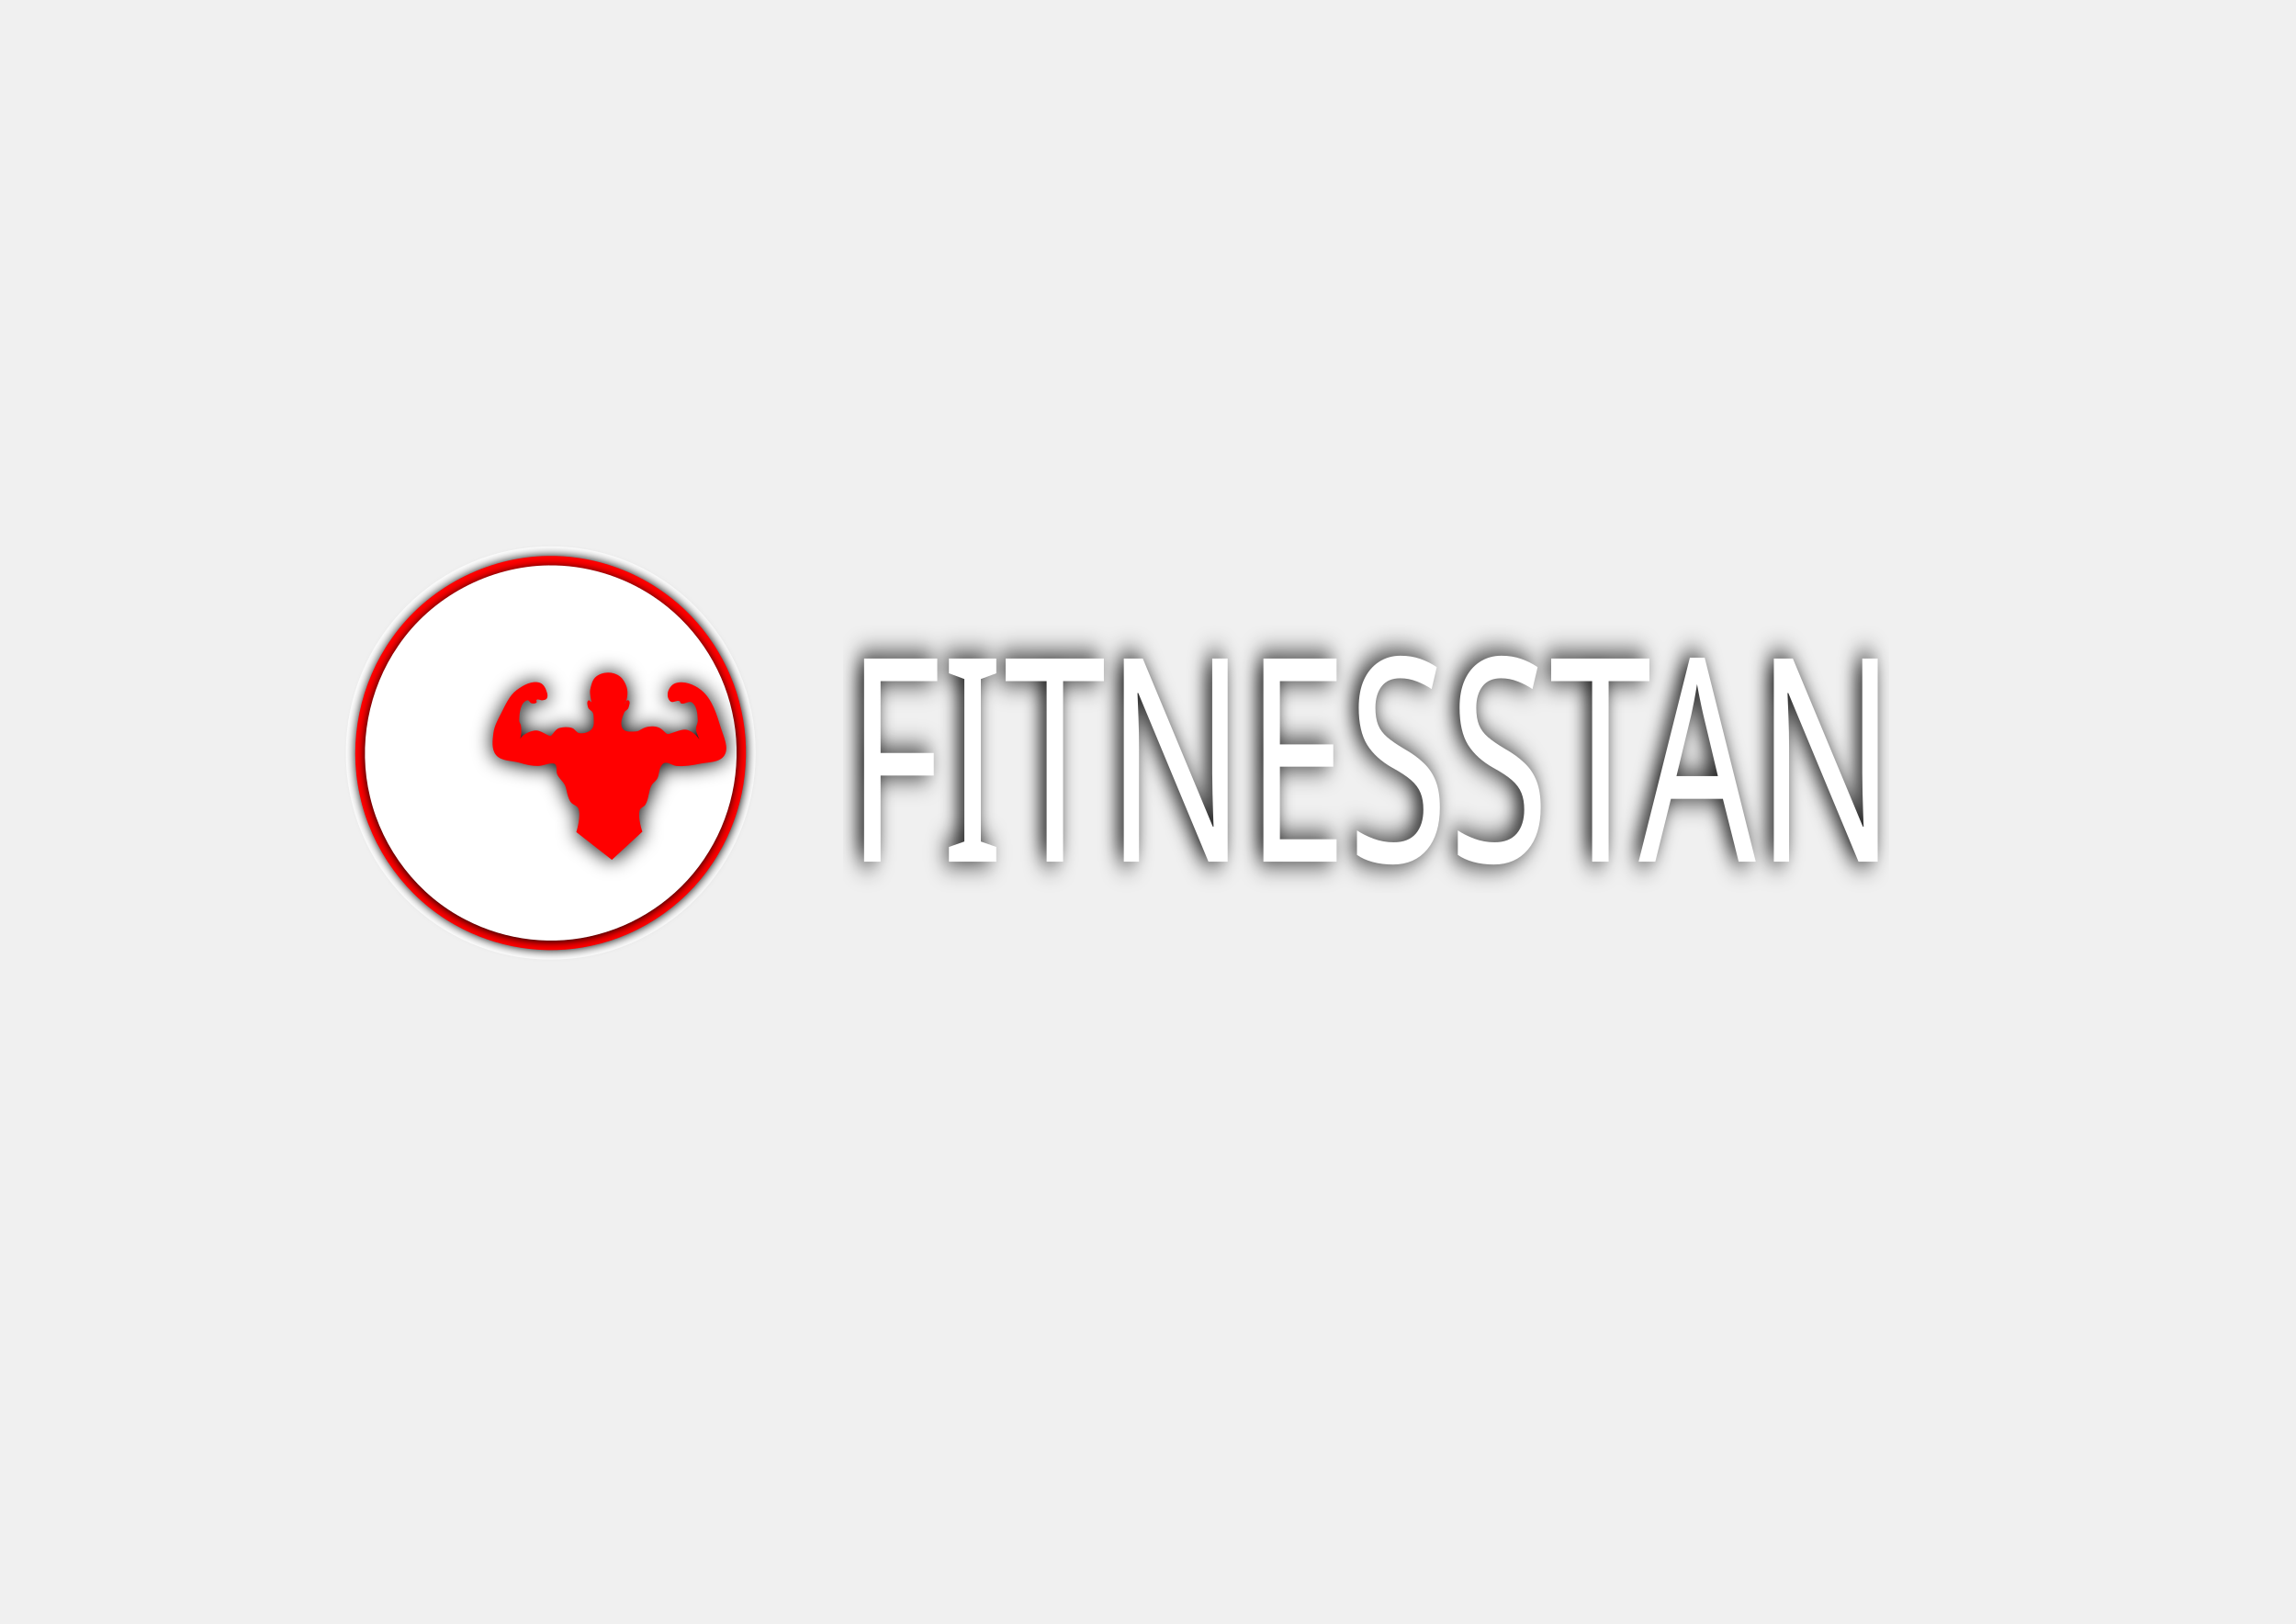
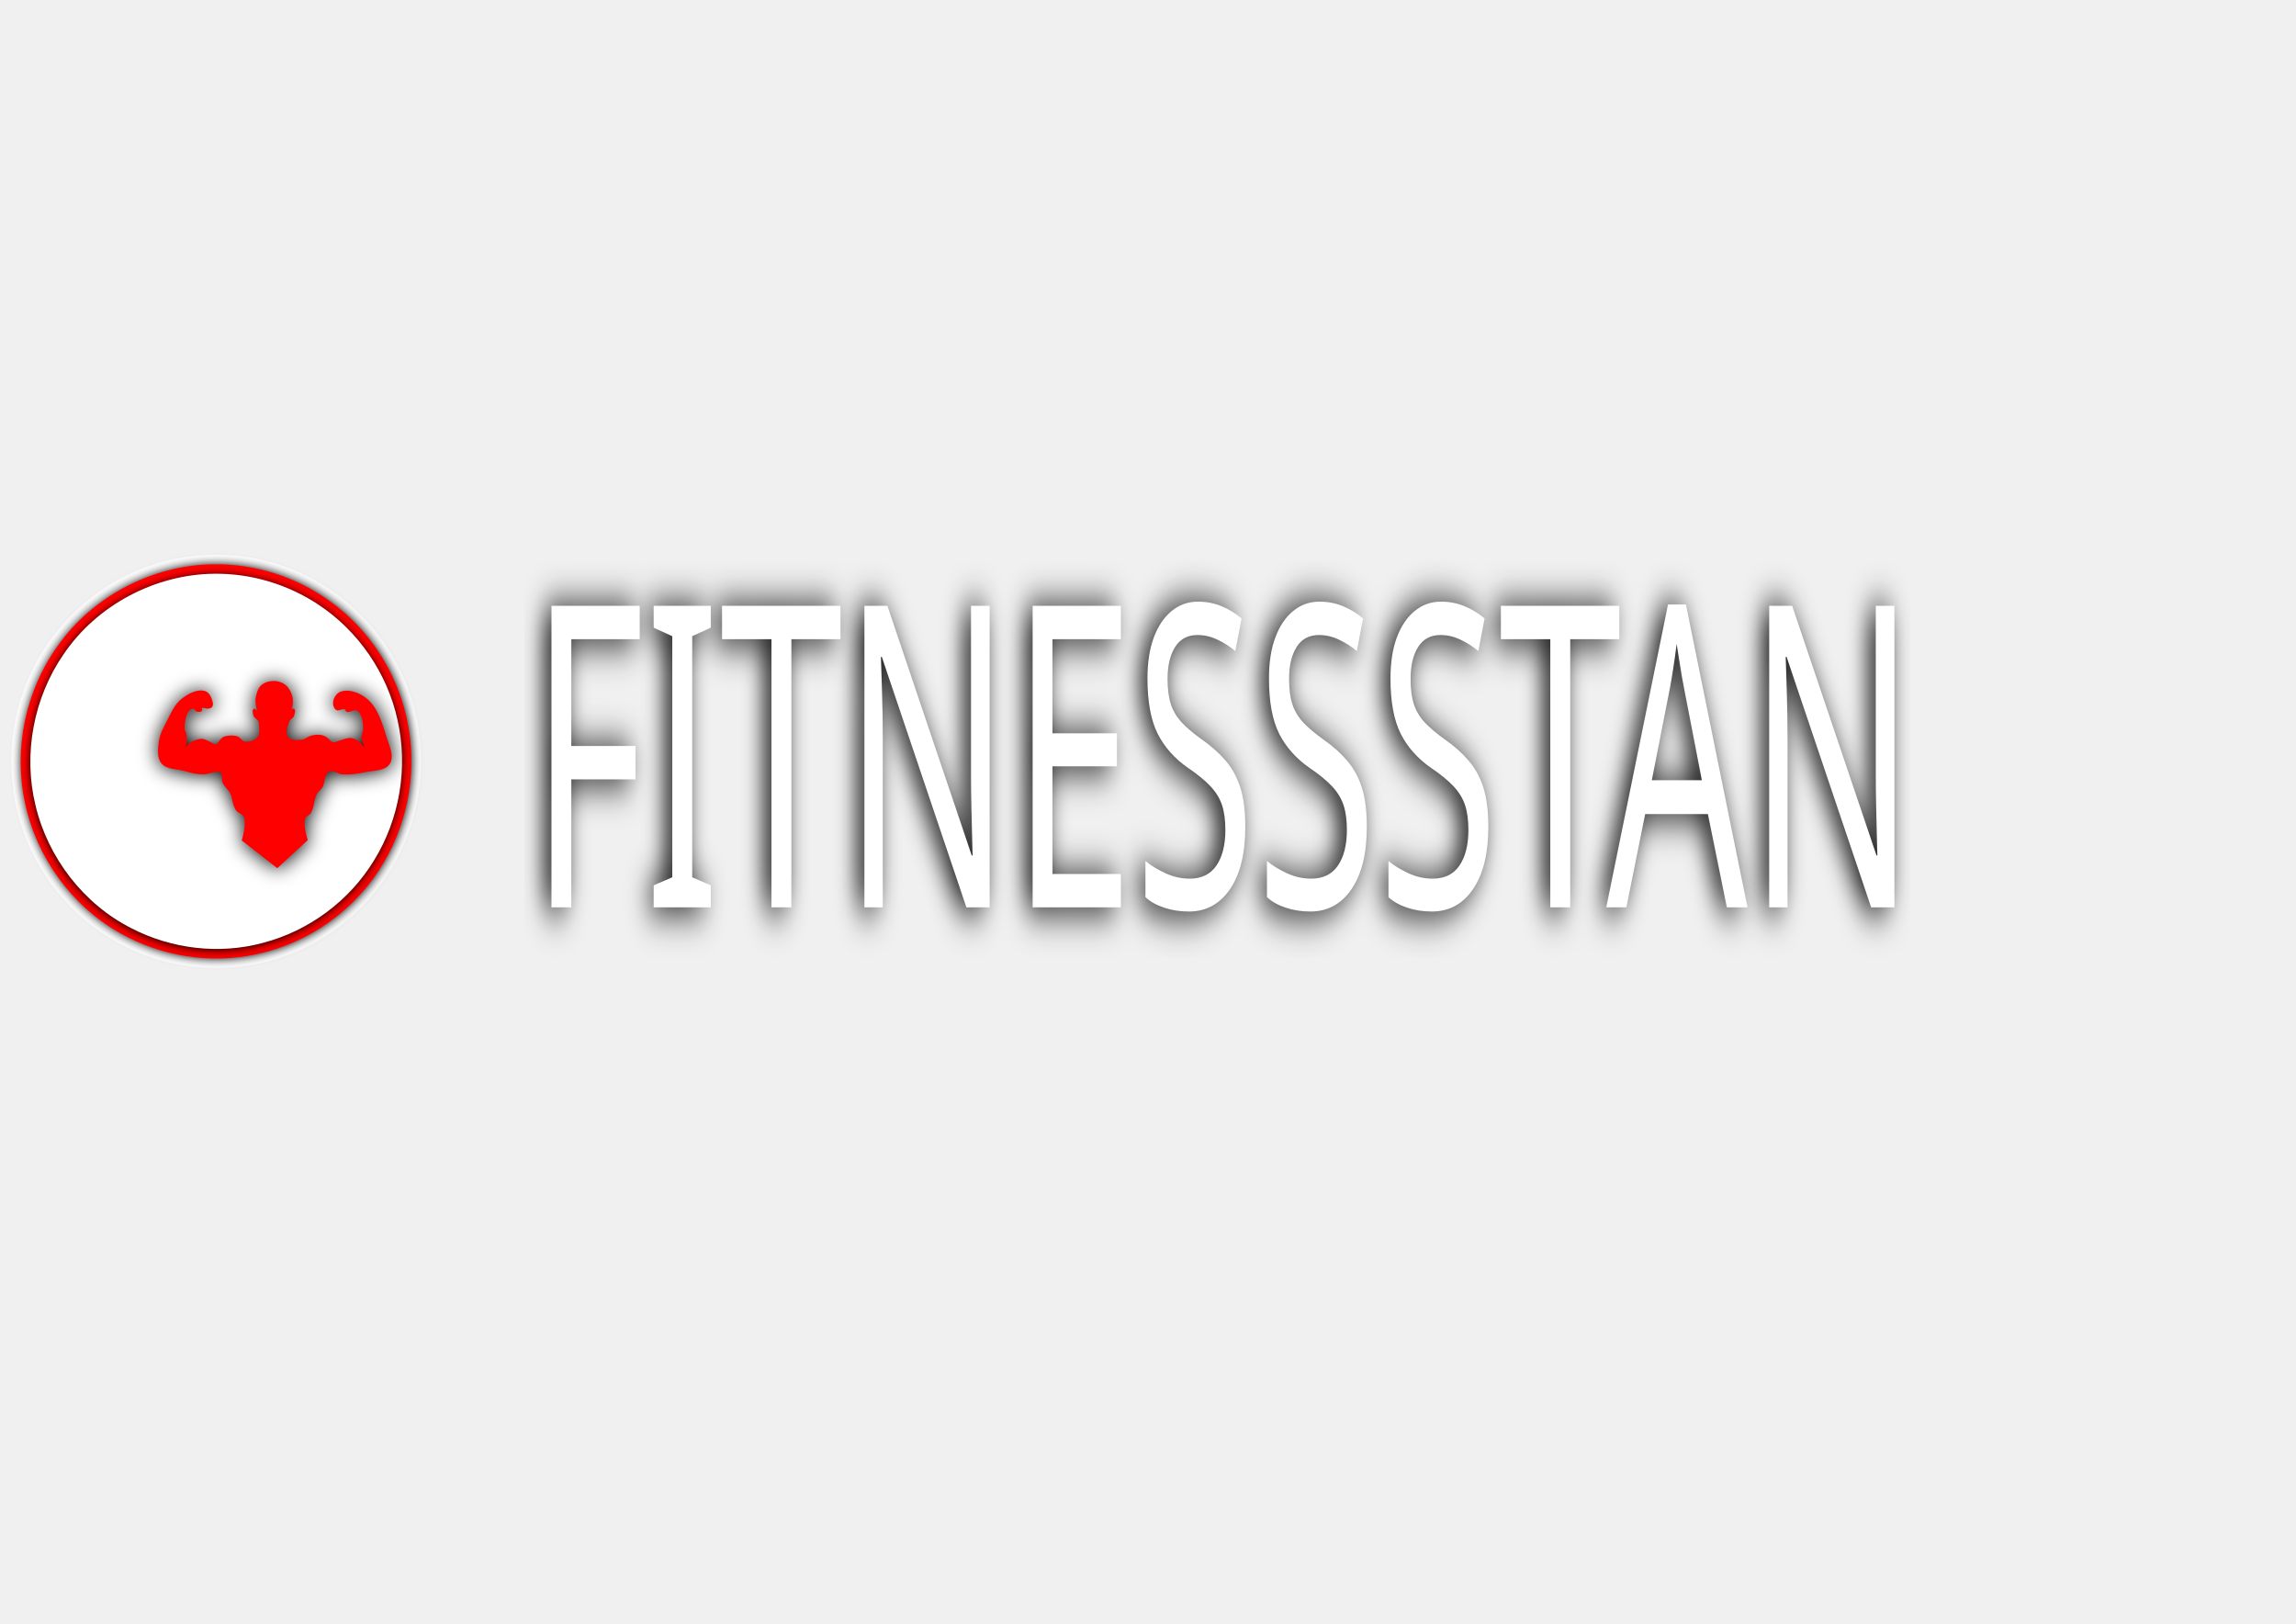
<svg xmlns="http://www.w3.org/2000/svg" width="297mm" height="210mm" viewBox="0 0 297 210" version="1.1" id="svg1">
  <defs id="defs1">
    <filter style="color-interpolation-filters:sRGB" id="filter6" x="-0.031" y="-0.031" width="1.062" height="1.062">
      <feGaussianBlur stdDeviation="1.132" id="feGaussianBlur6" />
    </filter>
    <filter style="color-interpolation-filters:sRGB" id="filter7" x="-0.027" y="-0.027" width="1.054" height="1.054">
      <feGaussianBlur stdDeviation="0.937" id="feGaussianBlur7" />
    </filter>
    <clipPath clipPathUnits="userSpaceOnUse" id="clipPath3">
      <path style="fill:#ffffff;fill-rule:evenodd;stroke-width:0.5" d="m 77.369,151.814 7.498,-6.88 27.757,-0.917 5.583,7.568 v 7.109 l -26.002,-0.688 v 2.064 h 0.957 l -2.712,16.97 -3.35,29.354 -10.688,1.147 2.552,-32.794 H 75.614 l 0.957,-6.421 2.712,-0.688 1.595,-8.714 -7.019,-2.064 z" id="path4" />
    </clipPath>
    <filter style="color-interpolation-filters:sRGB" id="filter5" x="-0.063" y="-0.042" width="1.125" height="1.084">
      <feGaussianBlur stdDeviation="1.043" id="feGaussianBlur5" />
    </filter>
    <clipPath clipPathUnits="userSpaceOnUse" id="clipPath3-6">
      <path style="fill:#ffffff;fill-rule:evenodd;stroke-width:0.5" d="m 77.369,151.814 7.498,-6.88 27.757,-0.917 5.583,7.568 v 7.109 l -26.002,-0.688 v 2.064 h 0.957 l -2.712,16.97 -3.35,29.354 -10.688,1.147 2.552,-32.794 H 75.614 l 0.957,-6.421 2.712,-0.688 1.595,-8.714 -7.019,-2.064 z" id="path4-8" />
    </clipPath>
    <filter style="color-interpolation-filters:sRGB" id="filter4" x="-0.1" y="-0.125" width="1.2" height="1.249">
      <feGaussianBlur stdDeviation="2.179" id="feGaussianBlur4" />
    </filter>
    <filter style="color-interpolation-filters:sRGB" id="filter2" x="-0.015" y="-0.14" width="1.031" height="1.28">
      <feGaussianBlur stdDeviation="1.43" id="feGaussianBlur2" />
    </filter>
  </defs>
  <g id="layer1">
-     <ellipse style="fill:#ffffff;fill-rule:evenodd;stroke-width:0.289" id="path1" cx="71.243" cy="97.384" rx="26.504" ry="26.725" />
-     <path id="path1-8-1" style="fill:#000000;fill-rule:evenodd;stroke-width:0.5;filter:url(#filter6)" d="m 122.663,108.521 c -13.681,0.153 -27.11,7.18 -34.953,18.405 -7.145,9.988 -9.848,23.016 -7.233,35.018 2.548,12.187 10.494,23.154 21.382,29.229 9.143,5.167 20.184,6.929 30.458,4.679 11.774,-2.477 22.367,-10.068 28.449,-20.456 5.748,-9.608 7.679,-21.424 5.213,-32.352 -2.276,-10.466 -8.493,-20.031 -17.22,-26.259 -7.521,-5.455 -16.8,-8.43 -26.097,-8.264 z" transform="matrix(0.577386,0,0,0.577386,0.1235139,9.25666)" />
-     <path id="path1-8" style="fill:#ff0000;fill-rule:evenodd;stroke-width:0.289" d="m 70.877,71.905 c -7.899,0.088 -15.653,4.146 -20.181,10.627 -4.125,5.767 -5.686,13.289 -4.176,20.219 1.471,7.037 6.059,13.369 12.346,16.876 5.279,2.983 11.654,4.001 17.586,2.702 6.798,-1.43 12.914,-5.813 16.426,-11.811 3.319,-5.548 4.434,-12.37 3.01,-18.68 -1.314,-6.043 -4.904,-11.566 -9.942,-15.161 -4.342,-3.15 -9.7,-4.868 -15.068,-4.772 z" />
-     <path id="path1-8-3-6" style="fill:#000000;fill-rule:evenodd;stroke-width:0.5;filter:url(#filter7)" d="m 122.634,110.864 c -13.246,0.156 -26.259,7.044 -33.688,18.037 -6.721,9.721 -9.098,22.321 -6.308,33.811 2.766,11.722 10.773,22.166 21.562,27.6 8.95,4.614 19.611,5.879 29.352,3.254 10.302,-2.667 19.469,-9.443 24.978,-18.555 5.699,-9.248 7.633,-20.726 5.238,-31.325 -2.276,-10.515 -8.797,-20.028 -17.791,-25.934 -6.866,-4.549 -15.104,-7.001 -23.343,-6.888 z" transform="matrix(0.577386,0,0,0.577386,0.1235139,9.25666)" />
-     <path id="path1-8-3" style="fill:#ffffff;fill-rule:evenodd;stroke-width:0.289" d="m 70.958,73.121 c -7.648,0.09 -15.162,4.067 -19.451,10.414 -3.88,5.613 -5.253,12.888 -3.642,19.522 1.597,6.768 6.22,12.799 12.45,15.936 5.168,2.664 11.323,3.394 16.947,1.879 5.948,-1.54 11.241,-5.452 14.422,-10.713 3.291,-5.34 4.407,-11.967 3.024,-18.087 C 93.394,86.001 89.629,80.508 84.436,77.098 80.472,74.471 75.715,73.056 70.958,73.121 Z" />
-     <text xml:space="preserve" style="font-style:normal;font-variant:normal;font-weight:normal;font-stretch:normal;font-size:63.674px;line-height:114.613px;font-family:Showdex;-inkscape-font-specification:Showdex;text-align:center;text-anchor:middle;fill:#000000;fill-rule:evenodd;stroke-width:22.562;filter:url(#filter5)" x="95.248" y="200.229" id="text1" transform="matrix(0.8798676,0,0,0.589219,-14.22393,-7.367979)" clip-path="url(#clipPath3)">
+     <ellipse style="fill:#ffffff;fill-rule:evenodd;stroke-width:0.289" id="path1" cx="27.965" cy="98.465" rx="26.504" ry="26.725" />
+     <path id="path1-8-1" style="fill:#000000;fill-rule:evenodd;stroke-width:0.5;filter:url(#filter6)" d="m 122.663,108.521 c -13.681,0.153 -27.11,7.18 -34.953,18.405 -7.145,9.988 -9.848,23.016 -7.233,35.018 2.548,12.187 10.494,23.154 21.382,29.229 9.143,5.167 20.184,6.929 30.458,4.679 11.774,-2.477 22.367,-10.068 28.449,-20.456 5.748,-9.608 7.679,-21.424 5.213,-32.352 -2.276,-10.466 -8.493,-20.031 -17.22,-26.259 -7.521,-5.455 -16.8,-8.43 -26.097,-8.264 z" transform="matrix(0.577386,0,0,0.577386,-43.15517,10.33863)" />
+     <path id="path1-8" style="fill:#ff0000;fill-rule:evenodd;stroke-width:0.289" d="m 27.598,72.987 c -7.899,0.088 -15.653,4.146 -20.181,10.627 -4.125,5.767 -5.686,13.289 -4.176,20.219 1.471,7.037 6.059,13.369 12.346,16.876 5.279,2.983 11.654,4.001 17.586,2.702 6.798,-1.43 12.914,-5.813 16.426,-11.811 3.319,-5.548 4.434,-12.37 3.01,-18.68 C 51.295,86.877 47.705,81.355 42.666,77.759 38.324,74.609 32.966,72.891 27.598,72.987 Z" />
+     <path id="path1-8-3-6" style="fill:#000000;fill-rule:evenodd;stroke-width:0.5;filter:url(#filter7)" d="m 122.634,110.864 c -13.246,0.156 -26.259,7.044 -33.688,18.037 -6.721,9.721 -9.098,22.321 -6.308,33.811 2.766,11.722 10.773,22.166 21.562,27.6 8.95,4.614 19.611,5.879 29.352,3.254 10.302,-2.667 19.469,-9.443 24.978,-18.555 5.699,-9.248 7.633,-20.726 5.238,-31.325 -2.276,-10.515 -8.797,-20.028 -17.791,-25.934 -6.866,-4.549 -15.104,-7.001 -23.343,-6.888 z" transform="matrix(0.577386,0,0,0.577386,-43.15517,10.33863)" />
+     <path id="path1-8-3" style="fill:#ffffff;fill-rule:evenodd;stroke-width:0.289" d="m 27.679,74.203 c -7.648,0.09 -15.162,4.067 -19.451,10.414 -3.88,5.613 -5.253,12.888 -3.642,19.522 1.597,6.768 6.22,12.799 12.45,15.936 5.168,2.664 11.323,3.394 16.947,1.879 5.948,-1.54 11.241,-5.452 14.422,-10.713 3.291,-5.34 4.407,-11.967 3.024,-18.087 C 50.116,87.083 46.35,81.59 41.157,78.18 37.193,75.553 32.437,74.138 27.679,74.203 Z" />
+     <text xml:space="preserve" style="font-style:normal;font-variant:normal;font-weight:normal;font-stretch:normal;font-size:63.674px;line-height:114.613px;font-family:Showdex;-inkscape-font-specification:Showdex;text-align:center;text-anchor:middle;fill:#000000;fill-rule:evenodd;stroke-width:22.562;filter:url(#filter5)" x="95.248" y="200.229" id="text1" transform="matrix(0.8798676,0,0,0.589219,-57.50261,-6.286012)" clip-path="url(#clipPath3)">
      <tspan id="tspan1" style="font-style:normal;font-variant:normal;font-weight:normal;font-stretch:normal;font-family:Showdex;-inkscape-font-specification:Showdex;fill:#000000;stroke-width:22.562" x="95.248" y="200.229">F</tspan>
    </text>
-     <text xml:space="preserve" style="font-style:normal;font-variant:normal;font-weight:normal;font-stretch:normal;font-size:63.674px;line-height:114.613px;font-family:Showdex;-inkscape-font-specification:Showdex;text-align:center;text-anchor:middle;fill:#ff0000;fill-rule:evenodd;stroke-width:22.562;fill-opacity:1" x="95.248" y="200.229" id="text1-8" transform="matrix(0.8798676,0,0,0.589219,-14.40443,-7.405663)" clip-path="url(#clipPath3-6)">
-       <tspan id="tspan1-2" style="font-style:normal;font-variant:normal;font-weight:normal;font-stretch:normal;font-family:Showdex;-inkscape-font-specification:Showdex;fill:#ff0000;stroke-width:22.562;fill-opacity:1" x="95.248" y="200.229">F</tspan>
+     <text xml:space="preserve" style="font-style:normal;font-variant:normal;font-weight:normal;font-stretch:normal;font-size:63.674px;line-height:114.613px;font-family:Showdex;-inkscape-font-specification:Showdex;text-align:center;text-anchor:middle;fill:#ff0000;fill-opacity:1;fill-rule:evenodd;stroke-width:22.562" x="95.248" y="200.229" id="text1-8" transform="matrix(0.8798676,0,0,0.589219,-57.68312,-6.323695)" clip-path="url(#clipPath3-6)">
+       <tspan id="tspan1-2" style="font-style:normal;font-variant:normal;font-weight:normal;font-stretch:normal;font-family:Showdex;-inkscape-font-specification:Showdex;fill:#ff0000;fill-opacity:1;stroke-width:22.562" x="95.248" y="200.229">F</tspan>
    </text>
-     <path style="fill:#000000;fill-rule:evenodd;stroke-width:0.704;filter:url(#filter4)" d="m 132.469,147.416 c 0.573,-0.692 0.404,-1.775 0.379,-2.675 -0.009,-0.325 -0.044,-0.666 -0.19,-0.955 -0.233,-0.462 -0.871,-0.658 -1.043,-1.147 -0.18,-0.511 -0.378,-1.366 0.095,-1.624 0.224,-0.122 0.71,0.635 0.664,0.382 -0.02,-0.11 -0.509,-1.877 -0.284,-2.866 0.215,-0.946 0.439,-2.008 1.138,-2.675 0.733,-0.7 1.835,-1.03 2.844,-1.051 0.929,-0.019 1.918,0.288 2.655,0.86 0.743,0.577 1.235,1.487 1.517,2.389 0.228,0.73 0.223,1.539 0.095,2.293 -0.086,0.507 -0.228,1.185 -0.569,1.433 0.193,-0.329 0.506,-0.921 0.853,-0.764 0.519,0.235 0.205,1.185 0,1.72 -0.169,0.442 -0.762,0.616 -0.948,1.051 -0.478,1.114 -1.014,2.664 -0.284,3.631 0.604,0.8 1.942,0.619 2.939,0.573 1.019,-0.047 1.385,-1.059 3.475,-1.13 2.789,-0.096 2.886,2 3.941,1.687 1.174,-0.348 2.897,-1.125 3.866,-0.939 1.739,0.334 2.939,2.197 2.939,2.197 0,0 -0.751,-1.492 -0.782,-2.389 -0.02,-0.587 0.433,-1.324 0.403,-1.911 -0.072,-1.408 -0.162,-3.233 -1.327,-4.013 -0.687,-0.459 -1.733,0.572 -2.465,0.191 -0.164,-0.085 -0.122,-0.39 -0.284,-0.478 -0.586,-0.316 -1.44,0.47 -1.991,0.096 -0.555,-0.377 -0.773,-1.245 -0.664,-1.911 0.15,-0.918 0.832,-1.9 1.706,-2.197 1.889,-0.642 4.225,0.277 5.783,1.529 2.509,2.016 3.496,5.513 4.456,8.599 0.6,1.93 1.822,4.304 0.758,6.019 -1.044,1.682 -3.668,1.498 -5.593,1.911 -1.676,0.359 -3.41,0.602 -5.119,0.478 -0.94,-0.069 -1.842,-0.926 -2.749,-0.669 -0.344,0.098 -0.574,0.456 -0.758,0.764 -0.496,0.828 -0.387,1.926 -0.853,2.771 -0.305,0.552 -0.924,0.883 -1.232,1.433 -0.753,1.341 -0.597,3.098 -1.422,4.395 -0.302,0.474 -1.039,0.618 -1.232,1.147 -0.563,1.534 0.569,4.873 0.569,4.873 l -6.826,6.306 -7.964,-6.21 c 0,0 1.142,-3.63 0.474,-5.255 -0.283,-0.689 -1.247,-0.848 -1.706,-1.433 -0.263,-0.335 -0.415,-0.748 -0.569,-1.146 -0.334,-0.864 -0.357,-1.841 -0.758,-2.675 -0.424,-0.883 -1.314,-1.491 -1.706,-2.389 -0.312,-0.715 0.053,-1.721 -0.474,-2.293 -0.157,-0.17 -0.434,-0.194 -0.664,-0.191 -1.159,0.015 -2.064,0.566 -3.223,0.573 -1.32,0.009 -2.628,-0.271 -3.887,-0.669 -1.84,-0.582 -4.277,-0.311 -5.499,-1.815 -1.028,-1.266 -0.776,-3.251 -0.569,-4.873 0.199,-1.56 0.982,-3.001 1.706,-4.395 0.972,-1.87 1.827,-3.995 3.508,-5.255 1.46,-1.094 3.492,-2.214 5.214,-1.624 0.88,0.301 1.364,1.39 1.612,2.293 0.11,0.4 0.149,0.907 -0.095,1.242 -0.201,0.276 -0.612,0.329 -0.948,0.382 -0.438,0.069 -1.003,-0.4 -1.327,-0.096 -0.139,0.13 0.123,0.427 0,0.573 -0.248,0.296 -0.763,0.277 -1.138,0.191 -0.376,-0.086 -0.579,-0.781 -0.948,-0.669 -1.563,0.473 -1.778,2.942 -1.801,4.586 -0.005,0.373 0.327,0.682 0.379,1.051 0.139,0.979 0.167,2.184 -0.19,2.962 0.739,-1.089 2.304,-1.706 3.366,-1.839 1.101,-0.138 2.517,1.027 3.342,1.218 0.526,0.122 0.987,-1.471 2.109,-1.768 0.917,-0.242 1.94,-0.289 2.844,0 0.627,0.2 0.961,1.05 1.612,1.147 0.989,0.147 2.204,-0.182 2.844,-0.955 z" id="path2" transform="matrix(0.577386,0,0,0.577386,0.1235139,9.25666)" />
-     <path style="fill:#ff0000;fill-rule:evenodd;stroke-width:0.406;fill-opacity:1" d="m 76.573,94.271 c 0.331,-0.399 0.233,-1.025 0.219,-1.545 -0.005,-0.187 -0.025,-0.384 -0.109,-0.552 -0.134,-0.267 -0.503,-0.38 -0.602,-0.662 -0.104,-0.295 -0.218,-0.789 0.055,-0.938 0.129,-0.071 0.41,0.366 0.383,0.221 -0.012,-0.063 -0.294,-1.084 -0.164,-1.655 0.124,-0.546 0.253,-1.159 0.657,-1.545 0.423,-0.404 1.059,-0.595 1.642,-0.607 0.537,-0.011 1.108,0.167 1.533,0.496 0.429,0.333 0.713,0.859 0.876,1.379 0.132,0.421 0.129,0.889 0.055,1.324 -0.05,0.293 -0.132,0.684 -0.328,0.827 0.111,-0.19 0.292,-0.532 0.493,-0.441 0.3,0.136 0.118,0.684 0,0.993 -0.098,0.255 -0.44,0.356 -0.547,0.607 -0.276,0.643 -0.585,1.538 -0.164,2.096 0.349,0.462 1.121,0.358 1.697,0.331 0.588,-0.027 0.8,-0.611 2.007,-0.653 1.61,-0.055 1.666,1.155 2.275,0.974 0.678,-0.201 1.672,-0.65 2.232,-0.542 1.004,0.193 1.697,1.269 1.697,1.269 0,0 -0.434,-0.862 -0.452,-1.379 -0.012,-0.339 0.25,-0.765 0.233,-1.103 -0.042,-0.813 -0.093,-1.867 -0.766,-2.317 -0.396,-0.265 -1,0.33 -1.423,0.11 -0.095,-0.049 -0.07,-0.225 -0.164,-0.276 -0.338,-0.182 -0.831,0.271 -1.15,0.055 -0.321,-0.218 -0.446,-0.719 -0.383,-1.103 0.087,-0.53 0.48,-1.097 0.985,-1.269 1.09,-0.37 2.439,0.16 3.339,0.883 1.449,1.164 2.019,3.183 2.573,4.965 0.347,1.114 1.052,2.485 0.438,3.475 -0.603,0.971 -2.118,0.865 -3.23,1.103 -0.968,0.207 -1.969,0.348 -2.956,0.276 -0.543,-0.04 -1.063,-0.535 -1.587,-0.386 -0.199,0.056 -0.331,0.263 -0.438,0.441 -0.286,0.478 -0.223,1.112 -0.493,1.6 -0.176,0.319 -0.533,0.51 -0.712,0.827 -0.435,0.774 -0.344,1.789 -0.821,2.538 -0.174,0.274 -0.6,0.357 -0.712,0.662 -0.325,0.886 0.328,2.813 0.328,2.813 l -3.941,3.641 -4.598,-3.586 c 0,0 0.659,-2.096 0.274,-3.034 -0.164,-0.398 -0.72,-0.49 -0.985,-0.827 -0.152,-0.193 -0.24,-0.432 -0.328,-0.662 -0.193,-0.499 -0.206,-1.063 -0.438,-1.545 -0.245,-0.51 -0.759,-0.861 -0.985,-1.379 -0.18,-0.413 0.031,-0.994 -0.274,-1.324 -0.09,-0.098 -0.25,-0.112 -0.383,-0.11 -0.669,0.009 -1.192,0.327 -1.861,0.331 -0.762,0.005 -1.517,-0.156 -2.244,-0.386 -1.063,-0.336 -2.47,-0.179 -3.175,-1.048 -0.593,-0.731 -0.448,-1.877 -0.328,-2.813 0.115,-0.901 0.567,-1.733 0.985,-2.538 0.561,-1.08 1.055,-2.307 2.025,-3.034 0.843,-0.631 2.016,-1.278 3.011,-0.938 0.508,0.174 0.788,0.803 0.931,1.324 0.063,0.231 0.086,0.524 -0.055,0.717 -0.116,0.16 -0.353,0.19 -0.547,0.221 -0.253,0.04 -0.579,-0.231 -0.766,-0.055 -0.08,0.075 0.071,0.247 0,0.331 -0.143,0.171 -0.44,0.16 -0.657,0.11 -0.217,-0.05 -0.334,-0.451 -0.547,-0.386 -0.902,0.273 -1.027,1.699 -1.04,2.648 -0.003,0.215 0.189,0.394 0.219,0.607 0.08,0.565 0.096,1.261 -0.109,1.71 0.426,-0.629 1.331,-0.985 1.943,-1.062 0.636,-0.08 1.453,0.593 1.93,0.703 0.304,0.07 0.57,-0.849 1.218,-1.021 0.53,-0.14 1.12,-0.167 1.642,0 0.362,0.116 0.555,0.606 0.931,0.662 0.571,0.085 1.272,-0.105 1.642,-0.552 z" id="path2-5" />
-     <text xml:space="preserve" style="font-style:normal;font-variant:normal;font-weight:normal;font-stretch:normal;font-size:29.567px;line-height:53.22px;font-family:Chopsic;-inkscape-font-specification:Chopsic;text-align:center;text-anchor:middle;fill:#000000;fill-rule:evenodd;stroke-width:10.476;filter:url(#filter2);opacity:1" x="190.61" y="86.374" id="text2-5" transform="matrix(0.8035805,0,0,1.24443,38.95082,3.786885)">
-       <tspan id="tspan2-0" style="font-style:normal;font-variant:normal;font-weight:normal;font-stretch:normal;font-family:Chopsic;-inkscape-font-specification:Chopsic;fill:#000000;stroke-width:10.476" x="190.61" y="86.374">FITNESSTAN</tspan>
+     <path style="fill:#000000;fill-rule:evenodd;stroke-width:0.704;filter:url(#filter4)" d="m 132.469,147.416 c 0.573,-0.692 0.404,-1.775 0.379,-2.675 -0.009,-0.325 -0.044,-0.666 -0.19,-0.955 -0.233,-0.462 -0.871,-0.658 -1.043,-1.147 -0.18,-0.511 -0.378,-1.366 0.095,-1.624 0.224,-0.122 0.71,0.635 0.664,0.382 -0.02,-0.11 -0.509,-1.877 -0.284,-2.866 0.215,-0.946 0.439,-2.008 1.138,-2.675 0.733,-0.7 1.835,-1.03 2.844,-1.051 0.929,-0.019 1.918,0.288 2.655,0.86 0.743,0.577 1.235,1.487 1.517,2.389 0.228,0.73 0.223,1.539 0.095,2.293 -0.086,0.507 -0.228,1.185 -0.569,1.433 0.193,-0.329 0.506,-0.921 0.853,-0.764 0.519,0.235 0.205,1.185 0,1.72 -0.169,0.442 -0.762,0.616 -0.948,1.051 -0.478,1.114 -1.014,2.664 -0.284,3.631 0.604,0.8 1.942,0.619 2.939,0.573 1.019,-0.047 1.385,-1.059 3.475,-1.13 2.789,-0.096 2.886,2 3.941,1.687 1.174,-0.348 2.897,-1.125 3.866,-0.939 1.739,0.334 2.939,2.197 2.939,2.197 0,0 -0.751,-1.492 -0.782,-2.389 -0.02,-0.587 0.433,-1.324 0.403,-1.911 -0.072,-1.408 -0.162,-3.233 -1.327,-4.013 -0.687,-0.459 -1.733,0.572 -2.465,0.191 -0.164,-0.085 -0.122,-0.39 -0.284,-0.478 -0.586,-0.316 -1.44,0.47 -1.991,0.096 -0.555,-0.377 -0.773,-1.245 -0.664,-1.911 0.15,-0.918 0.832,-1.9 1.706,-2.197 1.889,-0.642 4.225,0.277 5.783,1.529 2.509,2.016 3.496,5.513 4.456,8.599 0.6,1.93 1.822,4.304 0.758,6.019 -1.044,1.682 -3.668,1.498 -5.593,1.911 -1.676,0.359 -3.41,0.602 -5.119,0.478 -0.94,-0.069 -1.842,-0.926 -2.749,-0.669 -0.344,0.098 -0.574,0.456 -0.758,0.764 -0.496,0.828 -0.387,1.926 -0.853,2.771 -0.305,0.552 -0.924,0.883 -1.232,1.433 -0.753,1.341 -0.597,3.098 -1.422,4.395 -0.302,0.474 -1.039,0.618 -1.232,1.147 -0.563,1.534 0.569,4.873 0.569,4.873 l -6.826,6.306 -7.964,-6.21 c 0,0 1.142,-3.63 0.474,-5.255 -0.283,-0.689 -1.247,-0.848 -1.706,-1.433 -0.263,-0.335 -0.415,-0.748 -0.569,-1.146 -0.334,-0.864 -0.357,-1.841 -0.758,-2.675 -0.424,-0.883 -1.314,-1.491 -1.706,-2.389 -0.312,-0.715 0.053,-1.721 -0.474,-2.293 -0.157,-0.17 -0.434,-0.194 -0.664,-0.191 -1.159,0.015 -2.064,0.566 -3.223,0.573 -1.32,0.009 -2.628,-0.271 -3.887,-0.669 -1.84,-0.582 -4.277,-0.311 -5.499,-1.815 -1.028,-1.266 -0.776,-3.251 -0.569,-4.873 0.199,-1.56 0.982,-3.001 1.706,-4.395 0.972,-1.87 1.827,-3.995 3.508,-5.255 1.46,-1.094 3.492,-2.214 5.214,-1.624 0.88,0.301 1.364,1.39 1.612,2.293 0.11,0.4 0.149,0.907 -0.095,1.242 -0.201,0.276 -0.612,0.329 -0.948,0.382 -0.438,0.069 -1.003,-0.4 -1.327,-0.096 -0.139,0.13 0.123,0.427 0,0.573 -0.248,0.296 -0.763,0.277 -1.138,0.191 -0.376,-0.086 -0.579,-0.781 -0.948,-0.669 -1.563,0.473 -1.778,2.942 -1.801,4.586 -0.005,0.373 0.327,0.682 0.379,1.051 0.139,0.979 0.167,2.184 -0.19,2.962 0.739,-1.089 2.304,-1.706 3.366,-1.839 1.101,-0.138 2.517,1.027 3.342,1.218 0.526,0.122 0.987,-1.471 2.109,-1.768 0.917,-0.242 1.94,-0.289 2.844,0 0.627,0.2 0.961,1.05 1.612,1.147 0.989,0.147 2.204,-0.182 2.844,-0.955 z" id="path2" transform="matrix(0.577386,0,0,0.577386,-43.15517,10.33863)" />
+     <path style="fill:#ff0000;fill-opacity:1;fill-rule:evenodd;stroke-width:0.406" d="m 33.295,95.353 c 0.331,-0.399 0.233,-1.025 0.219,-1.545 -0.005,-0.187 -0.025,-0.384 -0.109,-0.552 -0.134,-0.267 -0.503,-0.38 -0.602,-0.662 -0.104,-0.295 -0.218,-0.789 0.055,-0.938 0.129,-0.071 0.41,0.366 0.383,0.221 -0.012,-0.063 -0.294,-1.084 -0.164,-1.655 0.124,-0.546 0.253,-1.159 0.657,-1.545 0.423,-0.404 1.059,-0.595 1.642,-0.607 0.537,-0.011 1.108,0.167 1.533,0.496 0.429,0.333 0.713,0.859 0.876,1.379 0.132,0.421 0.129,0.889 0.055,1.324 -0.05,0.293 -0.132,0.684 -0.328,0.827 0.111,-0.19 0.292,-0.532 0.493,-0.441 0.3,0.136 0.118,0.684 0,0.993 -0.098,0.255 -0.44,0.356 -0.547,0.607 -0.276,0.643 -0.585,1.538 -0.164,2.096 0.349,0.462 1.121,0.358 1.697,0.331 0.588,-0.027 0.8,-0.611 2.007,-0.653 1.61,-0.055 1.666,1.155 2.275,0.974 0.678,-0.201 1.672,-0.65 2.232,-0.542 1.004,0.193 1.697,1.269 1.697,1.269 0,0 -0.434,-0.862 -0.452,-1.379 -0.012,-0.339 0.25,-0.765 0.233,-1.103 -0.042,-0.813 -0.093,-1.867 -0.766,-2.317 -0.396,-0.265 -1,0.33 -1.423,0.11 -0.095,-0.049 -0.07,-0.225 -0.164,-0.276 -0.338,-0.182 -0.831,0.271 -1.15,0.055 -0.321,-0.218 -0.446,-0.719 -0.383,-1.103 0.087,-0.53 0.48,-1.097 0.985,-1.269 1.09,-0.37 2.439,0.16 3.339,0.883 1.449,1.164 2.019,3.183 2.573,4.965 0.347,1.114 1.052,2.485 0.438,3.475 -0.603,0.971 -2.118,0.865 -3.23,1.103 -0.968,0.207 -1.969,0.348 -2.956,0.276 -0.543,-0.04 -1.063,-0.535 -1.587,-0.386 -0.199,0.056 -0.331,0.263 -0.438,0.441 -0.286,0.478 -0.223,1.112 -0.493,1.6 -0.176,0.319 -0.533,0.51 -0.712,0.827 -0.435,0.774 -0.344,1.789 -0.821,2.538 -0.174,0.274 -0.6,0.357 -0.712,0.662 -0.325,0.886 0.328,2.813 0.328,2.813 l -3.941,3.641 -4.598,-3.586 c 0,0 0.659,-2.096 0.274,-3.034 -0.164,-0.398 -0.72,-0.49 -0.985,-0.827 -0.152,-0.193 -0.24,-0.432 -0.328,-0.662 -0.193,-0.499 -0.206,-1.063 -0.438,-1.545 -0.245,-0.51 -0.759,-0.861 -0.985,-1.379 -0.18,-0.413 0.031,-0.994 -0.274,-1.324 -0.09,-0.098 -0.25,-0.112 -0.383,-0.11 -0.669,0.009 -1.192,0.327 -1.861,0.331 -0.762,0.005 -1.517,-0.156 -2.244,-0.386 -1.063,-0.336 -2.47,-0.179 -3.175,-1.048 -0.593,-0.731 -0.448,-1.877 -0.328,-2.813 0.115,-0.901 0.567,-1.733 0.985,-2.538 0.561,-1.08 1.055,-2.307 2.025,-3.034 0.843,-0.631 2.016,-1.278 3.011,-0.938 0.508,0.174 0.788,0.803 0.931,1.324 0.063,0.231 0.086,0.524 -0.055,0.717 -0.116,0.16 -0.353,0.19 -0.547,0.221 -0.253,0.04 -0.579,-0.231 -0.766,-0.055 -0.08,0.075 0.071,0.247 0,0.331 -0.143,0.171 -0.44,0.16 -0.657,0.11 -0.217,-0.05 -0.334,-0.451 -0.547,-0.386 -0.902,0.273 -1.027,1.699 -1.04,2.648 -0.003,0.215 0.189,0.394 0.219,0.607 0.08,0.565 0.096,1.261 -0.109,1.71 0.426,-0.629 1.331,-0.985 1.943,-1.062 0.636,-0.08 1.453,0.593 1.93,0.703 0.304,0.07 0.57,-0.849 1.218,-1.021 0.53,-0.14 1.12,-0.167 1.642,0 0.362,0.116 0.555,0.606 0.931,0.662 0.571,0.085 1.272,-0.105 1.642,-0.552 z" id="path2-5" />
+     <text xml:space="preserve" style="font-style:normal;font-variant:normal;font-weight:normal;font-stretch:normal;font-size:29.567px;line-height:53.22px;font-family:Chopsic;-inkscape-font-specification:Chopsic;text-align:center;text-anchor:middle;opacity:1;fill:#000000;fill-rule:evenodd;stroke-width:10.476;filter:url(#filter2)" x="190.61" y="86.374" id="text2-5" transform="matrix(0.9682892,0,0,1.847312,-8.554887,-41.9233)">
+       <tspan id="tspan2-0" style="font-style:normal;font-variant:normal;font-weight:normal;font-stretch:normal;font-family:Chopsic;-inkscape-font-specification:Chopsic;fill:#000000;stroke-width:10.476" x="190.61" y="86.374">FITNESSSTAN</tspan>
    </text>
-     <text xml:space="preserve" style="font-style:normal;font-variant:normal;font-weight:normal;font-stretch:normal;font-size:29.567px;line-height:53.22px;font-family:Chopsic;-inkscape-font-specification:Chopsic;text-align:center;text-anchor:middle;fill:#ffffff;fill-rule:evenodd;stroke-width:10.476" x="239.897" y="89.555" id="text2" transform="scale(0.8035805,1.24443)">
-       <tspan id="tspan2" style="font-style:normal;font-variant:normal;font-weight:normal;font-stretch:normal;font-family:Chopsic;-inkscape-font-specification:Chopsic;fill:#ffffff;stroke-width:10.476" x="239.897" y="89.555">FITNESSTAN</tspan>
+     <text xml:space="preserve" style="font-style:normal;font-variant:normal;font-weight:normal;font-stretch:normal;font-size:39.544px;line-height:71.993px;font-family:Chopsic;-inkscape-font-specification:Chopsic;text-align:center;text-anchor:middle;fill:#ffffff;fill-rule:evenodd;stroke-width:14.011" x="244.202" y="84.96" id="text2" transform="scale(0.7239898,1.381235)">
+       <tspan id="tspan2" style="font-style:normal;font-variant:normal;font-weight:normal;font-stretch:normal;line-height:71.993px;font-family:Chopsic;-inkscape-font-specification:Chopsic;fill:#ffffff;stroke-width:14.011" x="244.202" y="84.96">FITNESSSTAN</tspan>
    </text>
  </g>
</svg>
